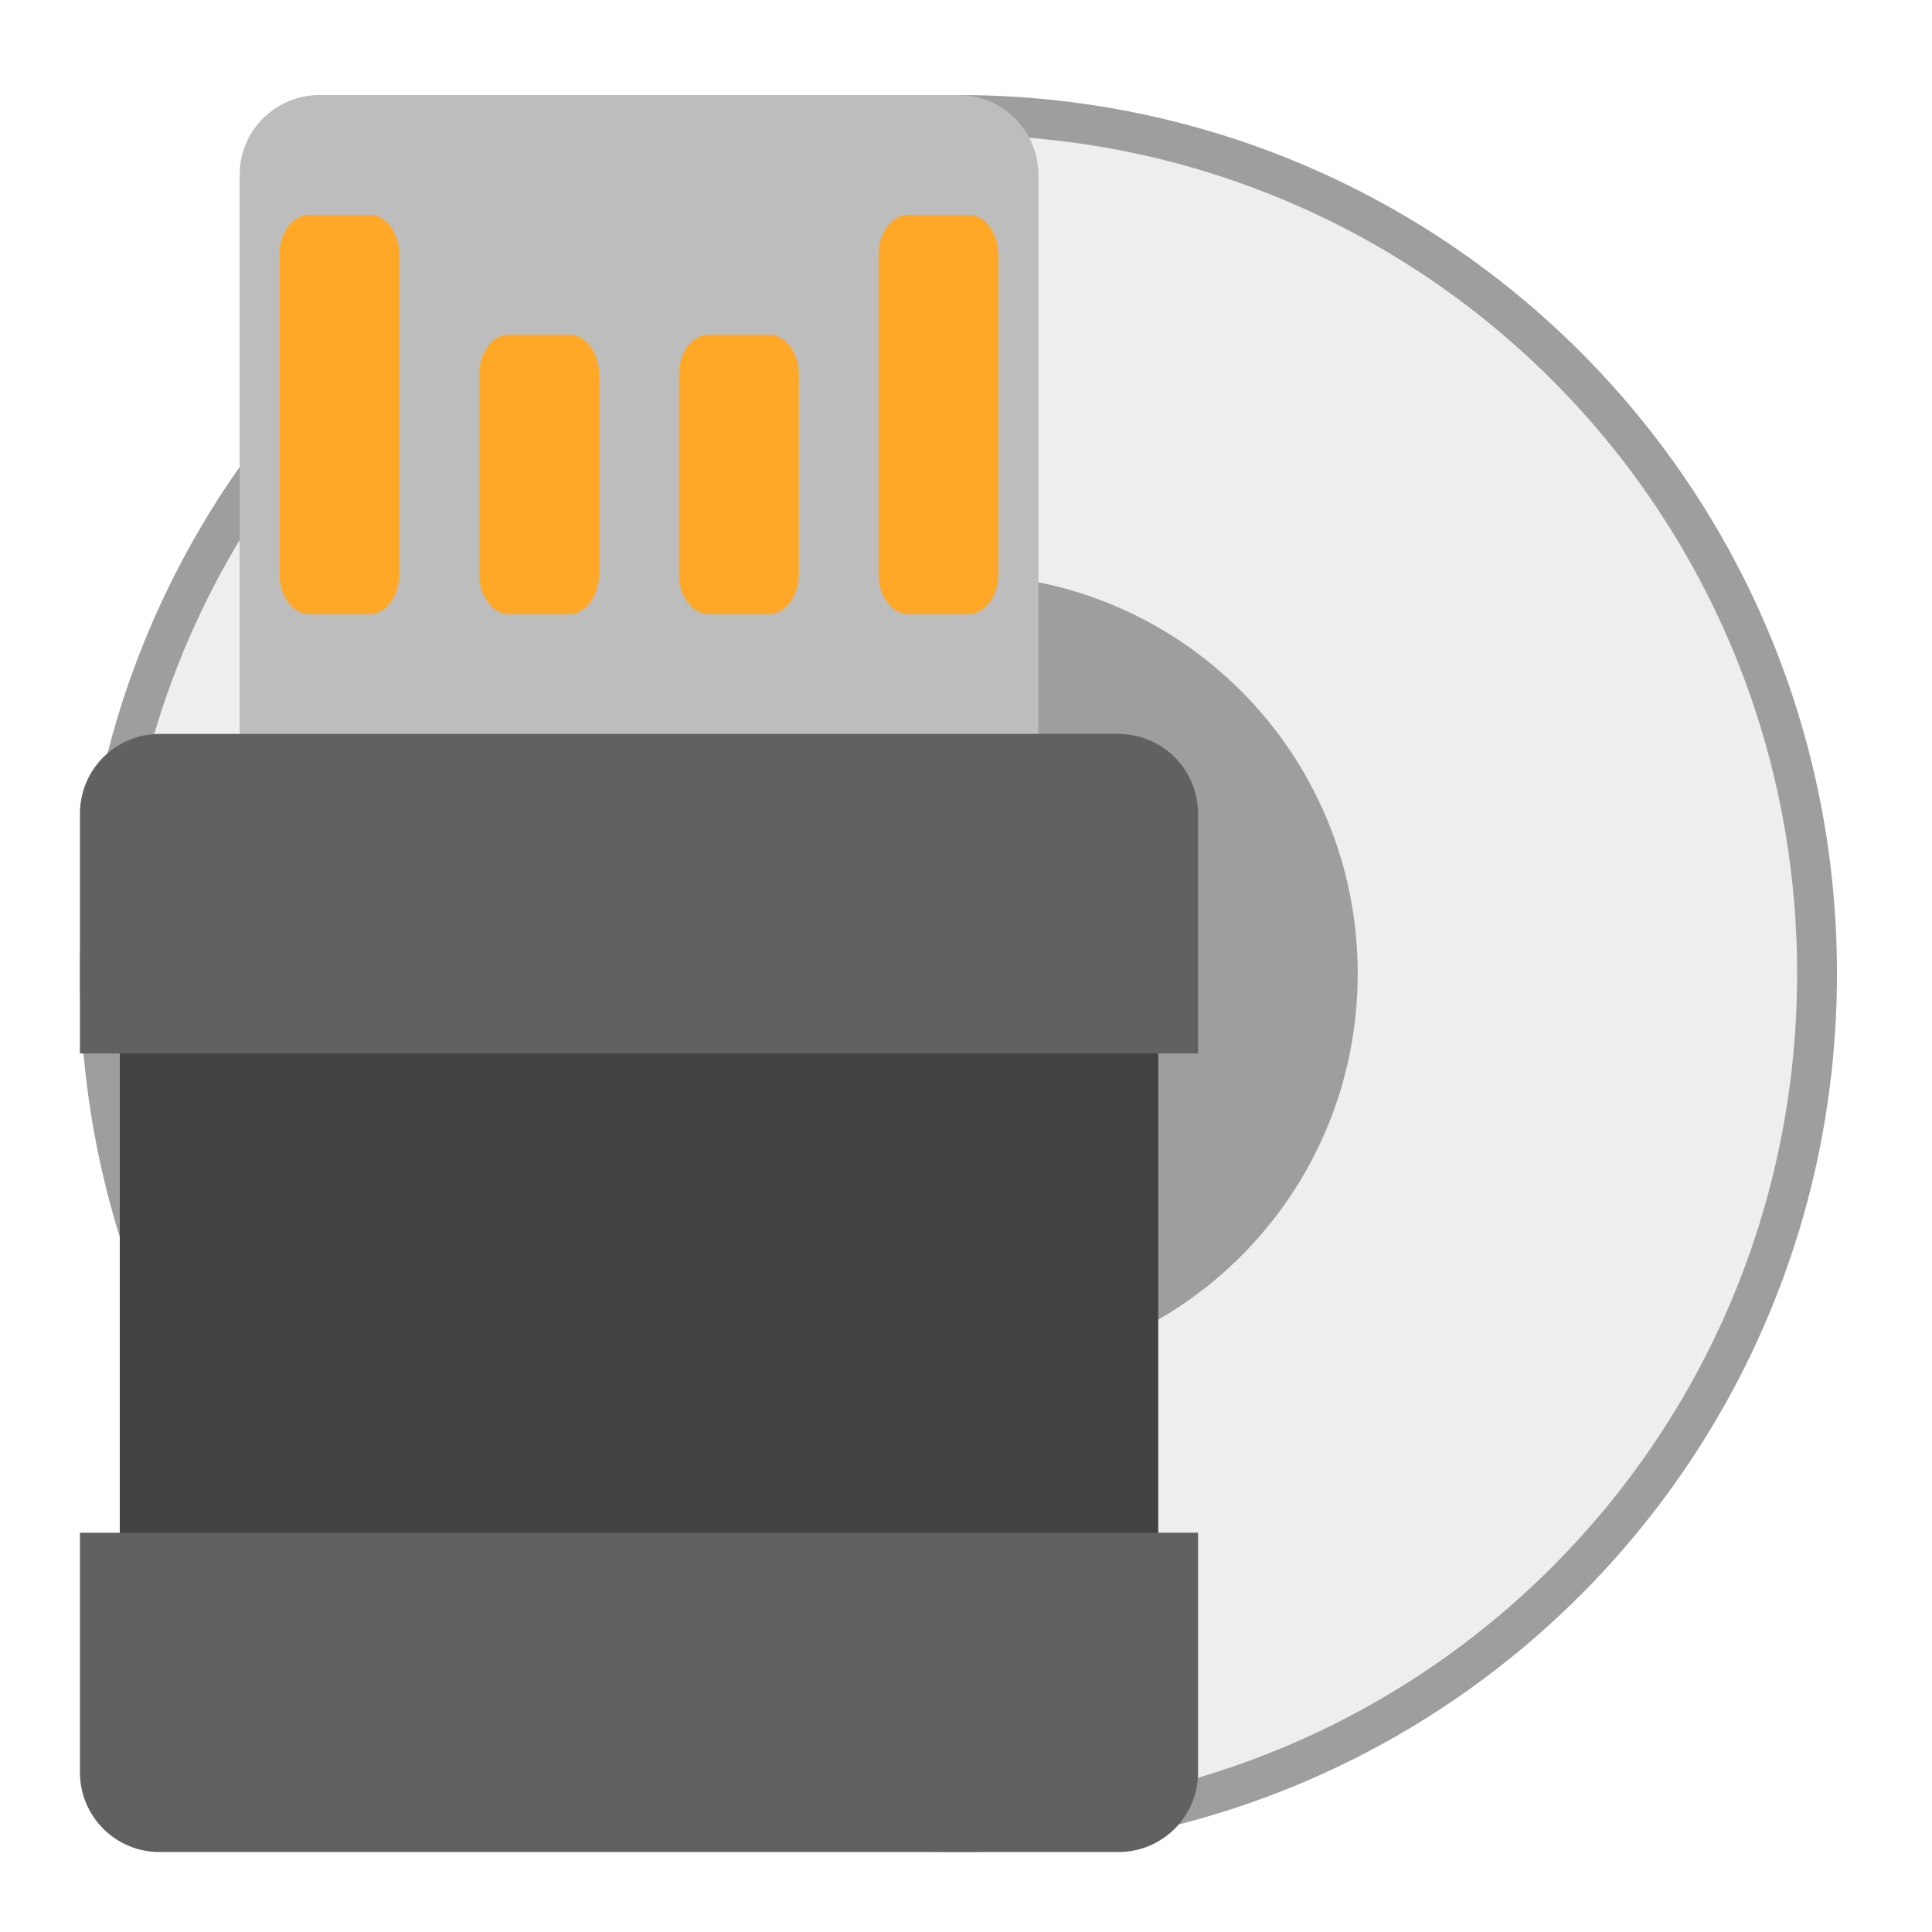
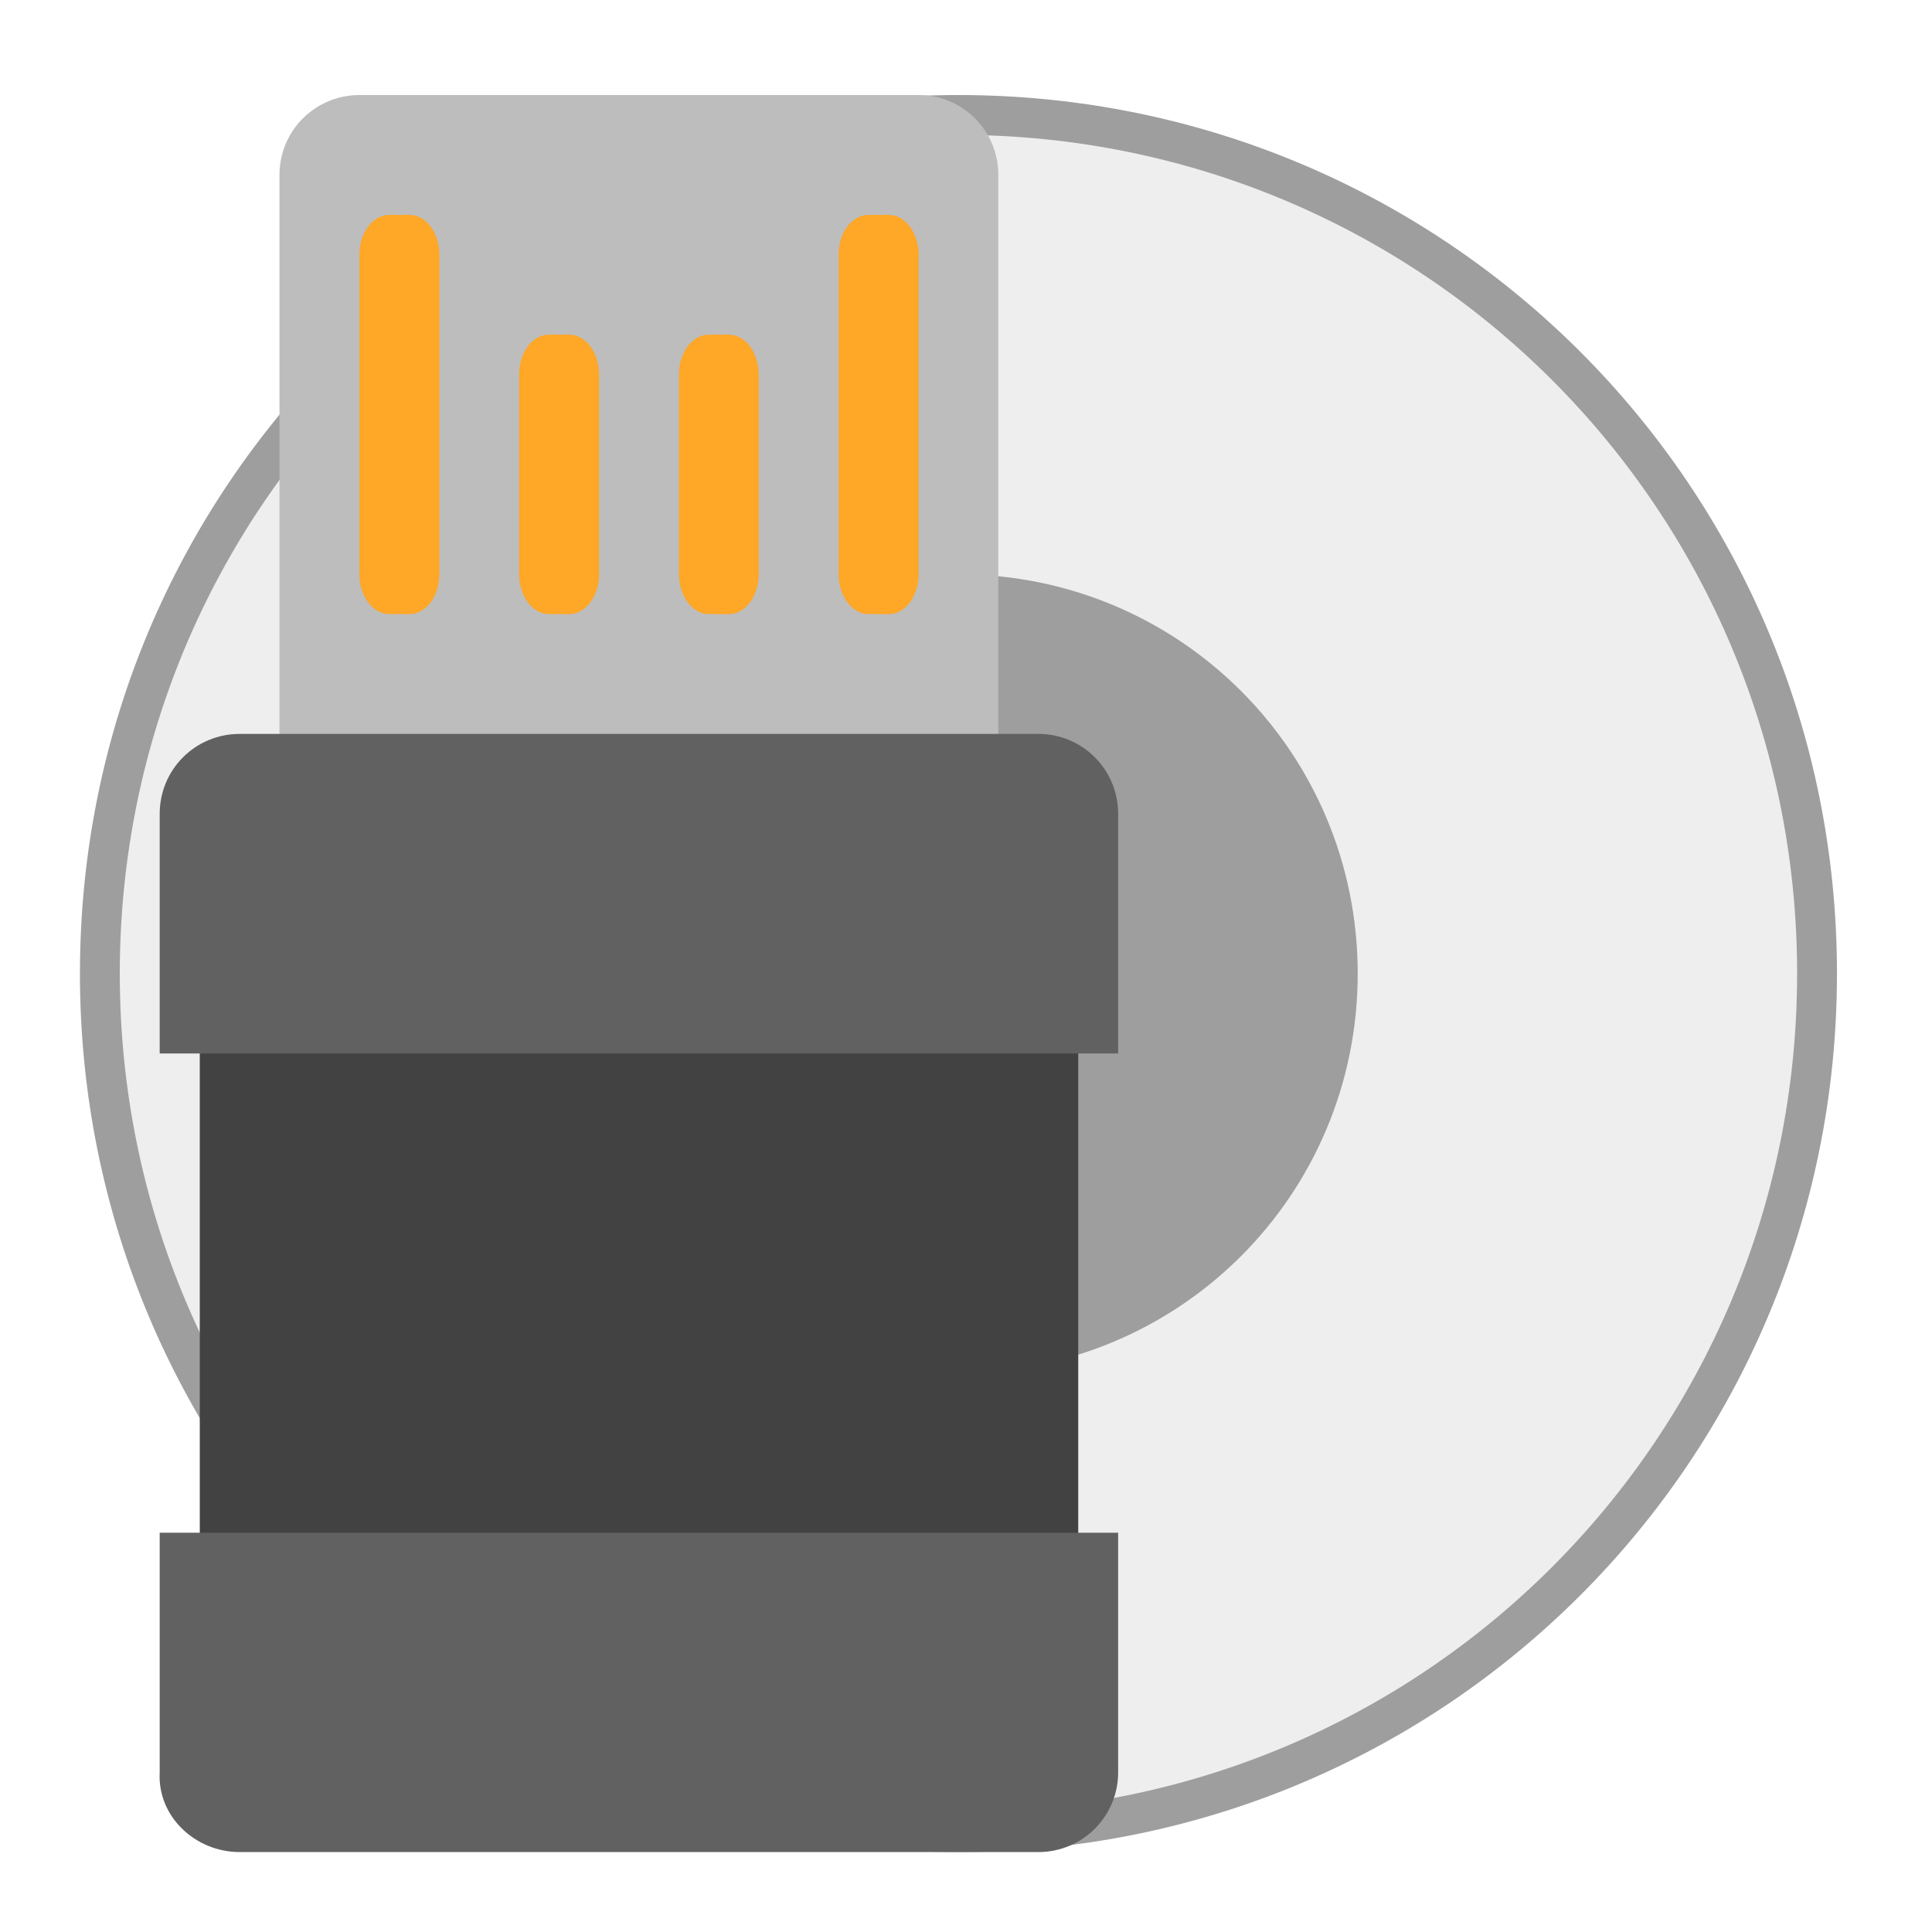
<svg xmlns="http://www.w3.org/2000/svg" width="32px" height="32px" viewBox="0 0 32 32" version="1.1">
  <g id="surface1">
    <path style=" stroke:none;fill-rule:nonzero;fill:rgb(61.961%,61.961%,61.961%);fill-opacity:1;" d="M 15.875 1.574 C 7.812 1.574 1.324 8.062 1.324 16.125 C 1.324 24.188 7.812 30.676 15.875 30.676 C 23.938 30.676 30.426 24.188 30.426 16.125 C 30.426 8.062 23.938 1.574 15.875 1.574 Z M 15.875 12.156 C 18.074 12.156 19.844 13.926 19.844 16.125 C 19.844 18.324 18.074 20.094 15.875 20.094 C 13.676 20.094 11.906 18.324 11.906 16.125 C 11.906 13.926 13.676 12.156 15.875 12.156 Z M 15.875 12.156 " />
    <path style=" stroke:none;fill-rule:nonzero;fill:rgb(93.333%,93.333%,93.333%);fill-opacity:1;" d="M 15.875 2.234 C 8.18 2.234 1.984 8.43 1.984 16.125 C 1.984 23.82 8.18 30.016 15.875 30.016 C 23.57 30.016 29.766 23.82 29.766 16.125 C 29.766 8.43 23.57 2.234 15.875 2.234 Z M 15.875 12.156 C 18.074 12.156 19.844 13.926 19.844 16.125 C 19.844 18.324 18.074 20.094 15.875 20.094 C 13.676 20.094 11.906 18.324 11.906 16.125 C 11.906 13.926 13.676 12.156 15.875 12.156 Z M 15.875 12.156 " />
    <path style=" stroke:none;fill-rule:nonzero;fill:rgb(61.961%,61.961%,61.961%);fill-opacity:1;" d="M 15.875 9.512 C 12.211 9.512 9.262 12.461 9.262 16.125 C 9.262 19.789 12.211 22.738 15.875 22.738 C 19.539 22.738 22.488 19.789 22.488 16.125 C 22.488 12.461 19.539 9.512 15.875 9.512 Z M 15.875 14.141 C 16.973 14.141 17.859 15.027 17.859 16.125 C 17.859 17.223 16.973 18.109 15.875 18.109 C 14.777 18.109 13.891 17.223 13.891 16.125 C 13.891 15.027 14.777 14.141 15.875 14.141 Z M 15.875 14.141 " />
-     <path style=" stroke:none;fill-rule:nonzero;fill:rgb(74.118%,74.118%,74.118%);fill-opacity:1;" d="M 5.293 1.574 L 15.875 1.574 C 16.605 1.574 17.199 2.164 17.199 2.895 L 17.199 14.141 C 17.199 14.871 16.605 15.465 15.875 15.465 L 5.293 15.465 C 4.562 15.465 3.969 14.871 3.969 14.141 L 3.969 2.895 C 3.969 2.164 4.562 1.574 5.293 1.574 Z M 5.293 1.574 " />
-     <path style=" stroke:none;fill-rule:nonzero;fill:rgb(25.882%,25.882%,25.882%);fill-opacity:1;" d="M 1.984 16.785 L 19.184 16.785 L 19.184 26.047 L 1.984 26.047 Z M 1.984 16.785 " />
-     <path style=" stroke:none;fill-rule:nonzero;fill:rgb(100%,65.49%,14.902%);fill-opacity:1;" d="M 5.125 3.559 L 6.117 3.559 C 6.391 3.559 6.613 3.852 6.613 4.219 L 6.613 9.512 C 6.613 9.875 6.391 10.172 6.117 10.172 L 5.125 10.172 C 4.852 10.172 4.629 9.875 4.629 9.512 L 4.629 4.219 C 4.629 3.852 4.852 3.559 5.125 3.559 Z M 5.125 3.559 " />
-     <path style=" stroke:none;fill-rule:nonzero;fill:rgb(100%,65.49%,14.902%);fill-opacity:1;" d="M 15.047 3.559 L 16.039 3.559 C 16.312 3.559 16.535 3.852 16.535 4.219 L 16.535 9.512 C 16.535 9.875 16.312 10.172 16.039 10.172 L 15.047 10.172 C 14.773 10.172 14.551 9.875 14.551 9.512 L 14.551 4.219 C 14.551 3.852 14.773 3.559 15.047 3.559 Z M 15.047 3.559 " />
-     <path style=" stroke:none;fill-rule:nonzero;fill:rgb(100%,65.49%,14.902%);fill-opacity:1;" d="M 8.434 5.543 L 9.426 5.543 C 9.699 5.543 9.922 5.836 9.922 6.203 L 9.922 9.512 C 9.922 9.875 9.699 10.172 9.426 10.172 L 8.434 10.172 C 8.16 10.172 7.938 9.875 7.938 9.512 L 7.938 6.203 C 7.938 5.836 8.16 5.543 8.434 5.543 Z M 8.434 5.543 " />
-     <path style=" stroke:none;fill-rule:nonzero;fill:rgb(100%,65.49%,14.902%);fill-opacity:1;" d="M 11.742 5.543 L 12.734 5.543 C 13.008 5.543 13.23 5.836 13.23 6.203 L 13.23 9.512 C 13.23 9.875 13.008 10.172 12.734 10.172 L 11.742 10.172 C 11.469 10.172 11.246 9.875 11.246 9.512 L 11.246 6.203 C 11.246 5.836 11.469 5.543 11.742 5.543 Z M 11.742 5.543 " />
-     <path style=" stroke:none;fill-rule:nonzero;fill:rgb(38.039%,38.039%,38.039%);fill-opacity:1;" d="M 2.645 12.156 C 1.914 12.156 1.324 12.746 1.324 13.48 L 1.324 17.449 L 19.844 17.449 L 19.844 13.48 C 19.844 12.746 19.254 12.156 18.52 12.156 Z M 2.645 12.156 " />
-     <path style=" stroke:none;fill-rule:nonzero;fill:rgb(38.039%,38.039%,38.039%);fill-opacity:1;" d="M 2.645 30.676 C 1.914 30.676 1.324 30.086 1.324 29.355 L 1.324 25.387 L 19.844 25.387 L 19.844 29.355 C 19.844 30.086 19.254 30.676 18.52 30.676 Z M 2.645 30.676 " />
+     <path style=" stroke:none;fill-rule:nonzero;fill:rgb(74.118%,74.118%,74.118%);fill-opacity:1;" d="M 5.953 1.574 L 15.215 1.574 C 15.945 1.574 16.535 2.164 16.535 2.895 L 16.535 14.141 C 16.535 14.871 15.945 15.465 15.215 15.465 L 5.953 15.465 C 5.223 15.465 4.629 14.871 4.629 14.141 L 4.629 2.895 C 4.629 2.164 5.223 1.574 5.953 1.574 Z M 5.953 1.574 " />
+     <path style=" stroke:none;fill-rule:nonzero;fill:rgb(25.882%,25.882%,25.882%);fill-opacity:1;" d="M 3.309 16.785 L 17.859 16.785 L 17.859 26.047 L 3.309 26.047 Z M 3.309 16.785 " />
+     <path style=" stroke:none;fill-rule:nonzero;fill:rgb(100%,65.49%,14.902%);fill-opacity:1;" d="M 6.449 3.559 L 6.781 3.559 C 7.055 3.559 7.277 3.852 7.277 4.219 L 7.277 9.512 C 7.277 9.875 7.055 10.172 6.781 10.172 L 6.449 10.172 C 6.176 10.172 5.953 9.875 5.953 9.512 L 5.953 4.219 C 5.953 3.852 6.176 3.559 6.449 3.559 Z M 6.449 3.559 " />
+     <path style=" stroke:none;fill-rule:nonzero;fill:rgb(100%,65.49%,14.902%);fill-opacity:1;" d="M 14.387 3.559 L 14.719 3.559 C 14.992 3.559 15.215 3.852 15.215 4.219 L 15.215 9.512 C 15.215 9.875 14.992 10.172 14.719 10.172 L 14.387 10.172 C 14.113 10.172 13.891 9.875 13.891 9.512 L 13.891 4.219 C 13.891 3.852 14.113 3.559 14.387 3.559 Z M 14.387 3.559 " />
+     <path style=" stroke:none;fill-rule:nonzero;fill:rgb(100%,65.49%,14.902%);fill-opacity:1;" d="M 9.094 5.543 L 9.426 5.543 C 9.699 5.543 9.922 5.836 9.922 6.203 L 9.922 9.512 C 9.922 9.875 9.699 10.172 9.426 10.172 L 9.094 10.172 C 8.82 10.172 8.598 9.875 8.598 9.512 L 8.598 6.203 C 8.598 5.836 8.82 5.543 9.094 5.543 Z M 9.094 5.543 " />
+     <path style=" stroke:none;fill-rule:nonzero;fill:rgb(100%,65.49%,14.902%);fill-opacity:1;" d="M 11.742 5.543 L 12.07 5.543 C 12.344 5.543 12.566 5.836 12.566 6.203 L 12.566 9.512 C 12.566 9.875 12.344 10.172 12.07 10.172 L 11.742 10.172 C 11.469 10.172 11.246 9.875 11.246 9.512 L 11.246 6.203 C 11.246 5.836 11.469 5.543 11.742 5.543 Z M 11.742 5.543 " />
+     <path style=" stroke:none;fill-rule:nonzero;fill:rgb(38.039%,38.039%,38.039%);fill-opacity:1;" d="M 3.969 12.156 C 3.234 12.156 2.645 12.746 2.645 13.48 L 2.645 17.449 L 18.52 17.449 L 18.52 13.48 C 18.52 12.746 17.93 12.156 17.199 12.156 Z M 3.969 12.156 " />
+     <path style=" stroke:none;fill-rule:nonzero;fill:rgb(38.039%,38.039%,38.039%);fill-opacity:1;" d="M 3.969 30.676 C 3.234 30.676 2.605 30.086 2.645 29.355 L 2.645 25.387 L 18.52 25.387 L 18.52 29.355 C 18.52 30.086 17.93 30.676 17.199 30.676 Z M 3.969 30.676 " />
  </g>
</svg>
